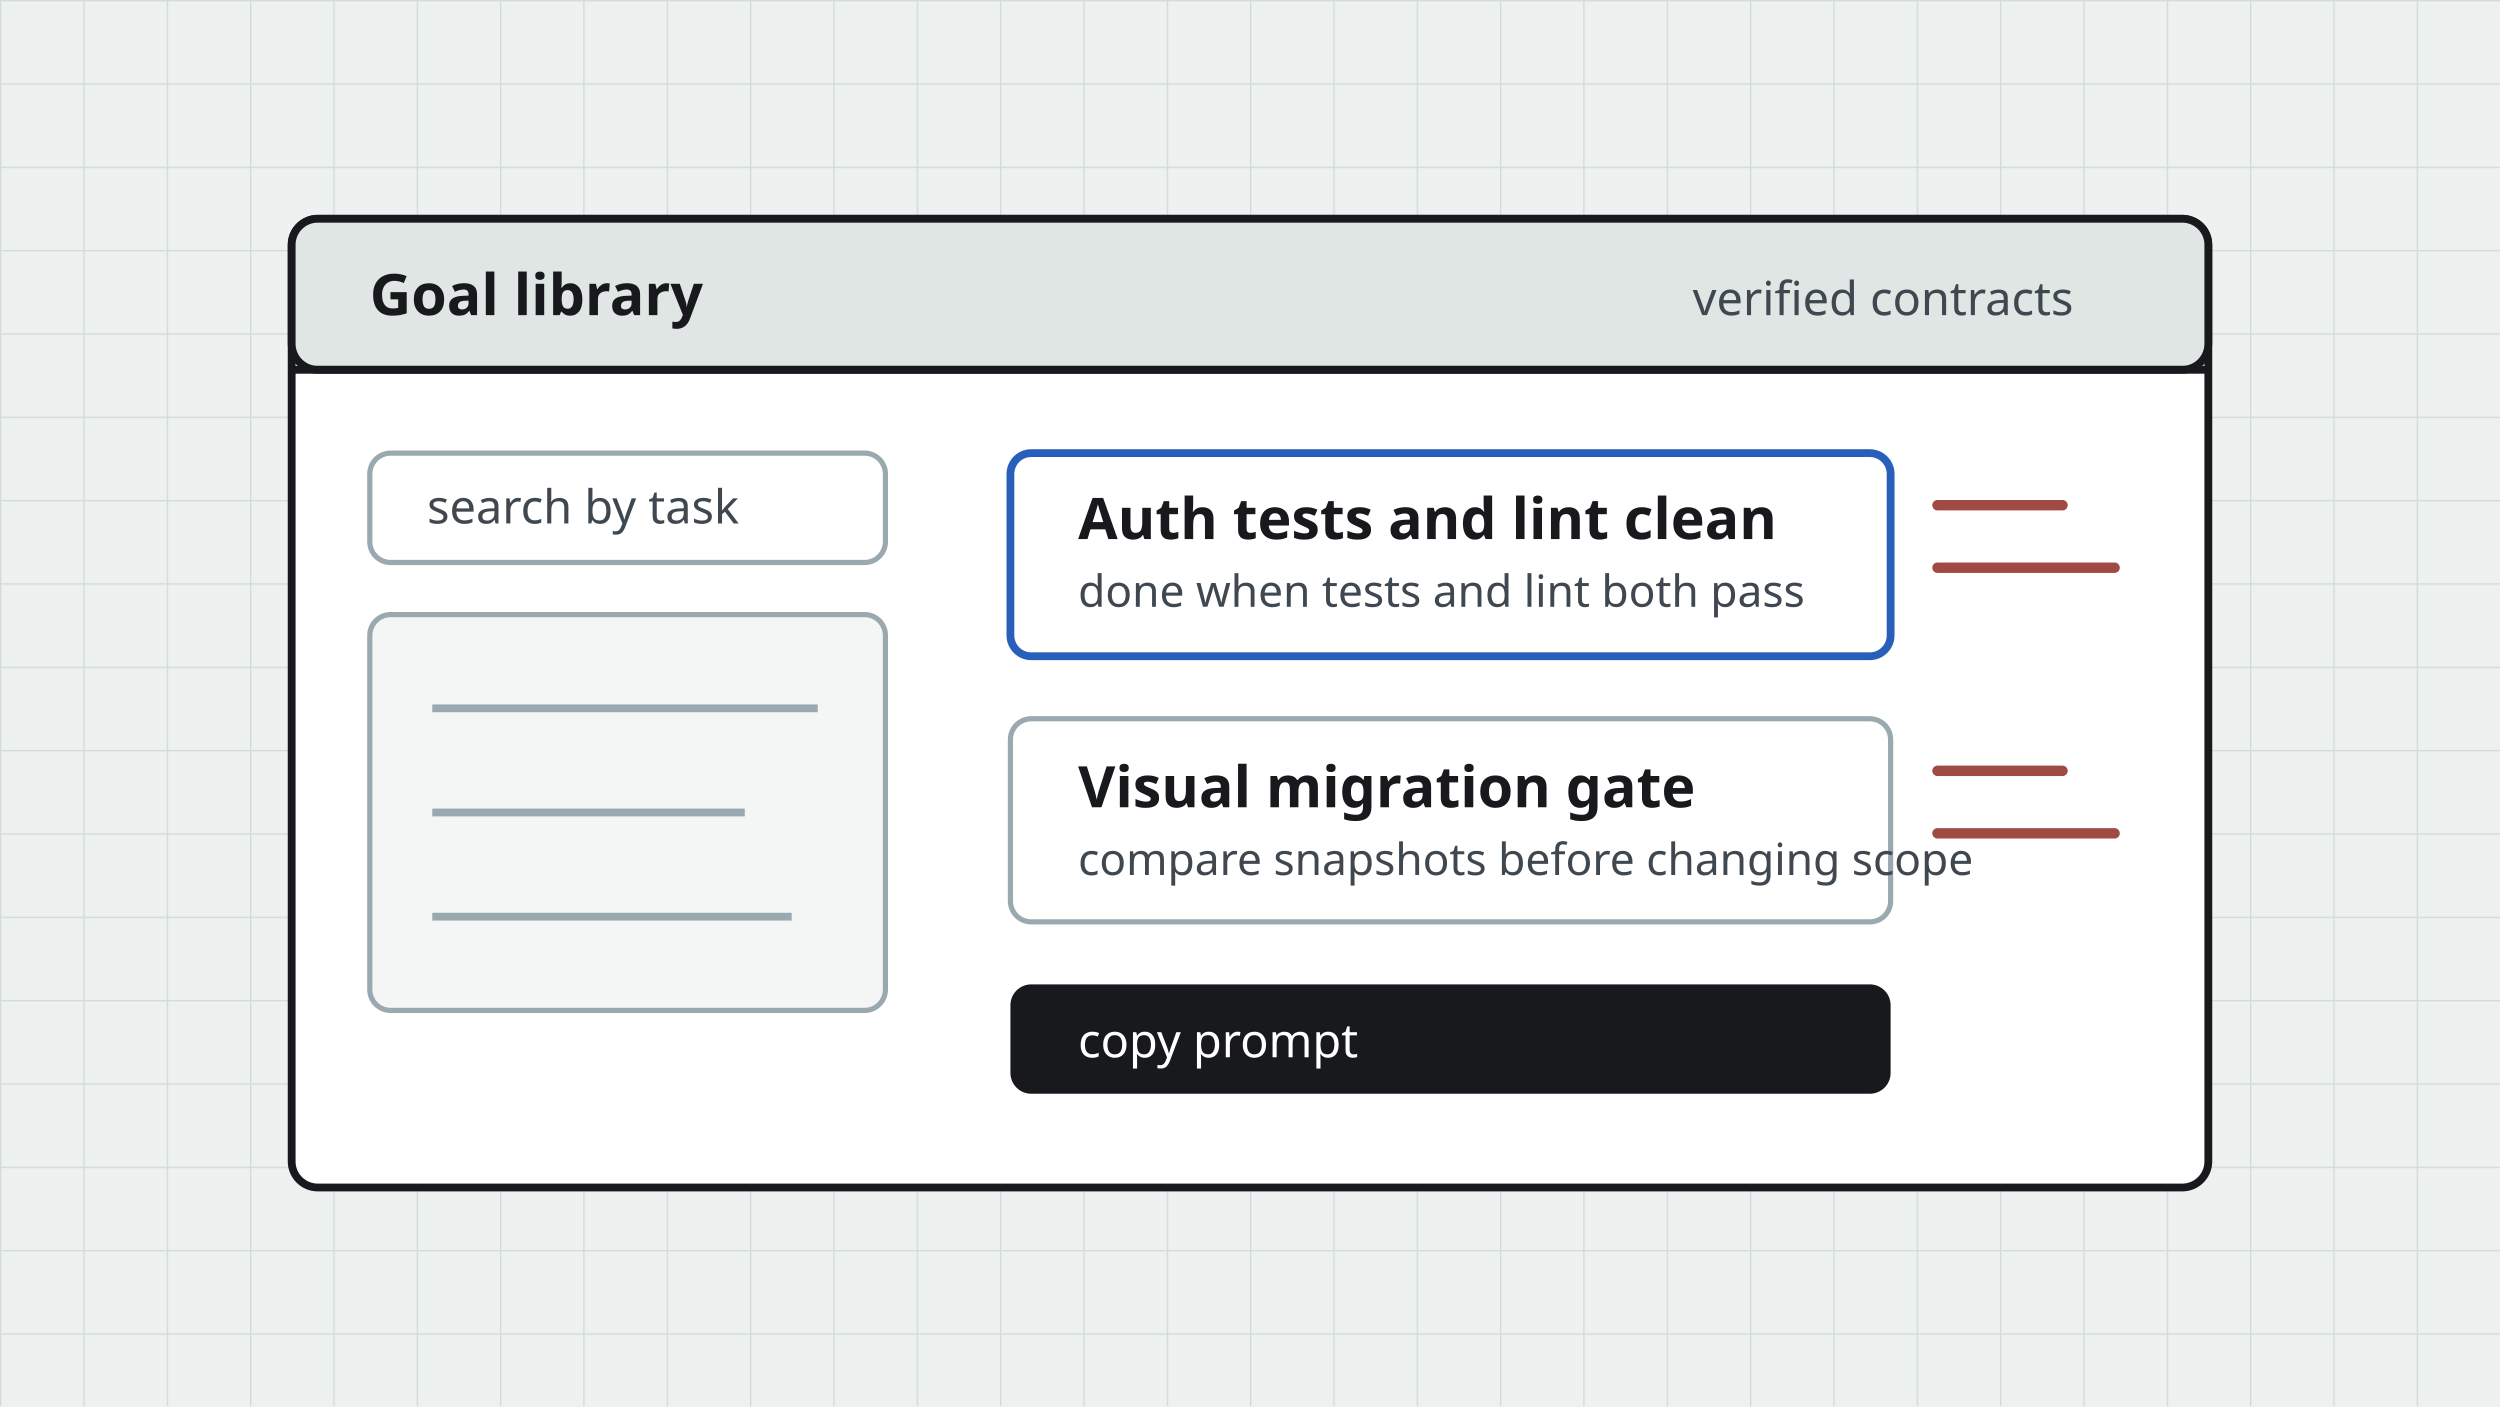
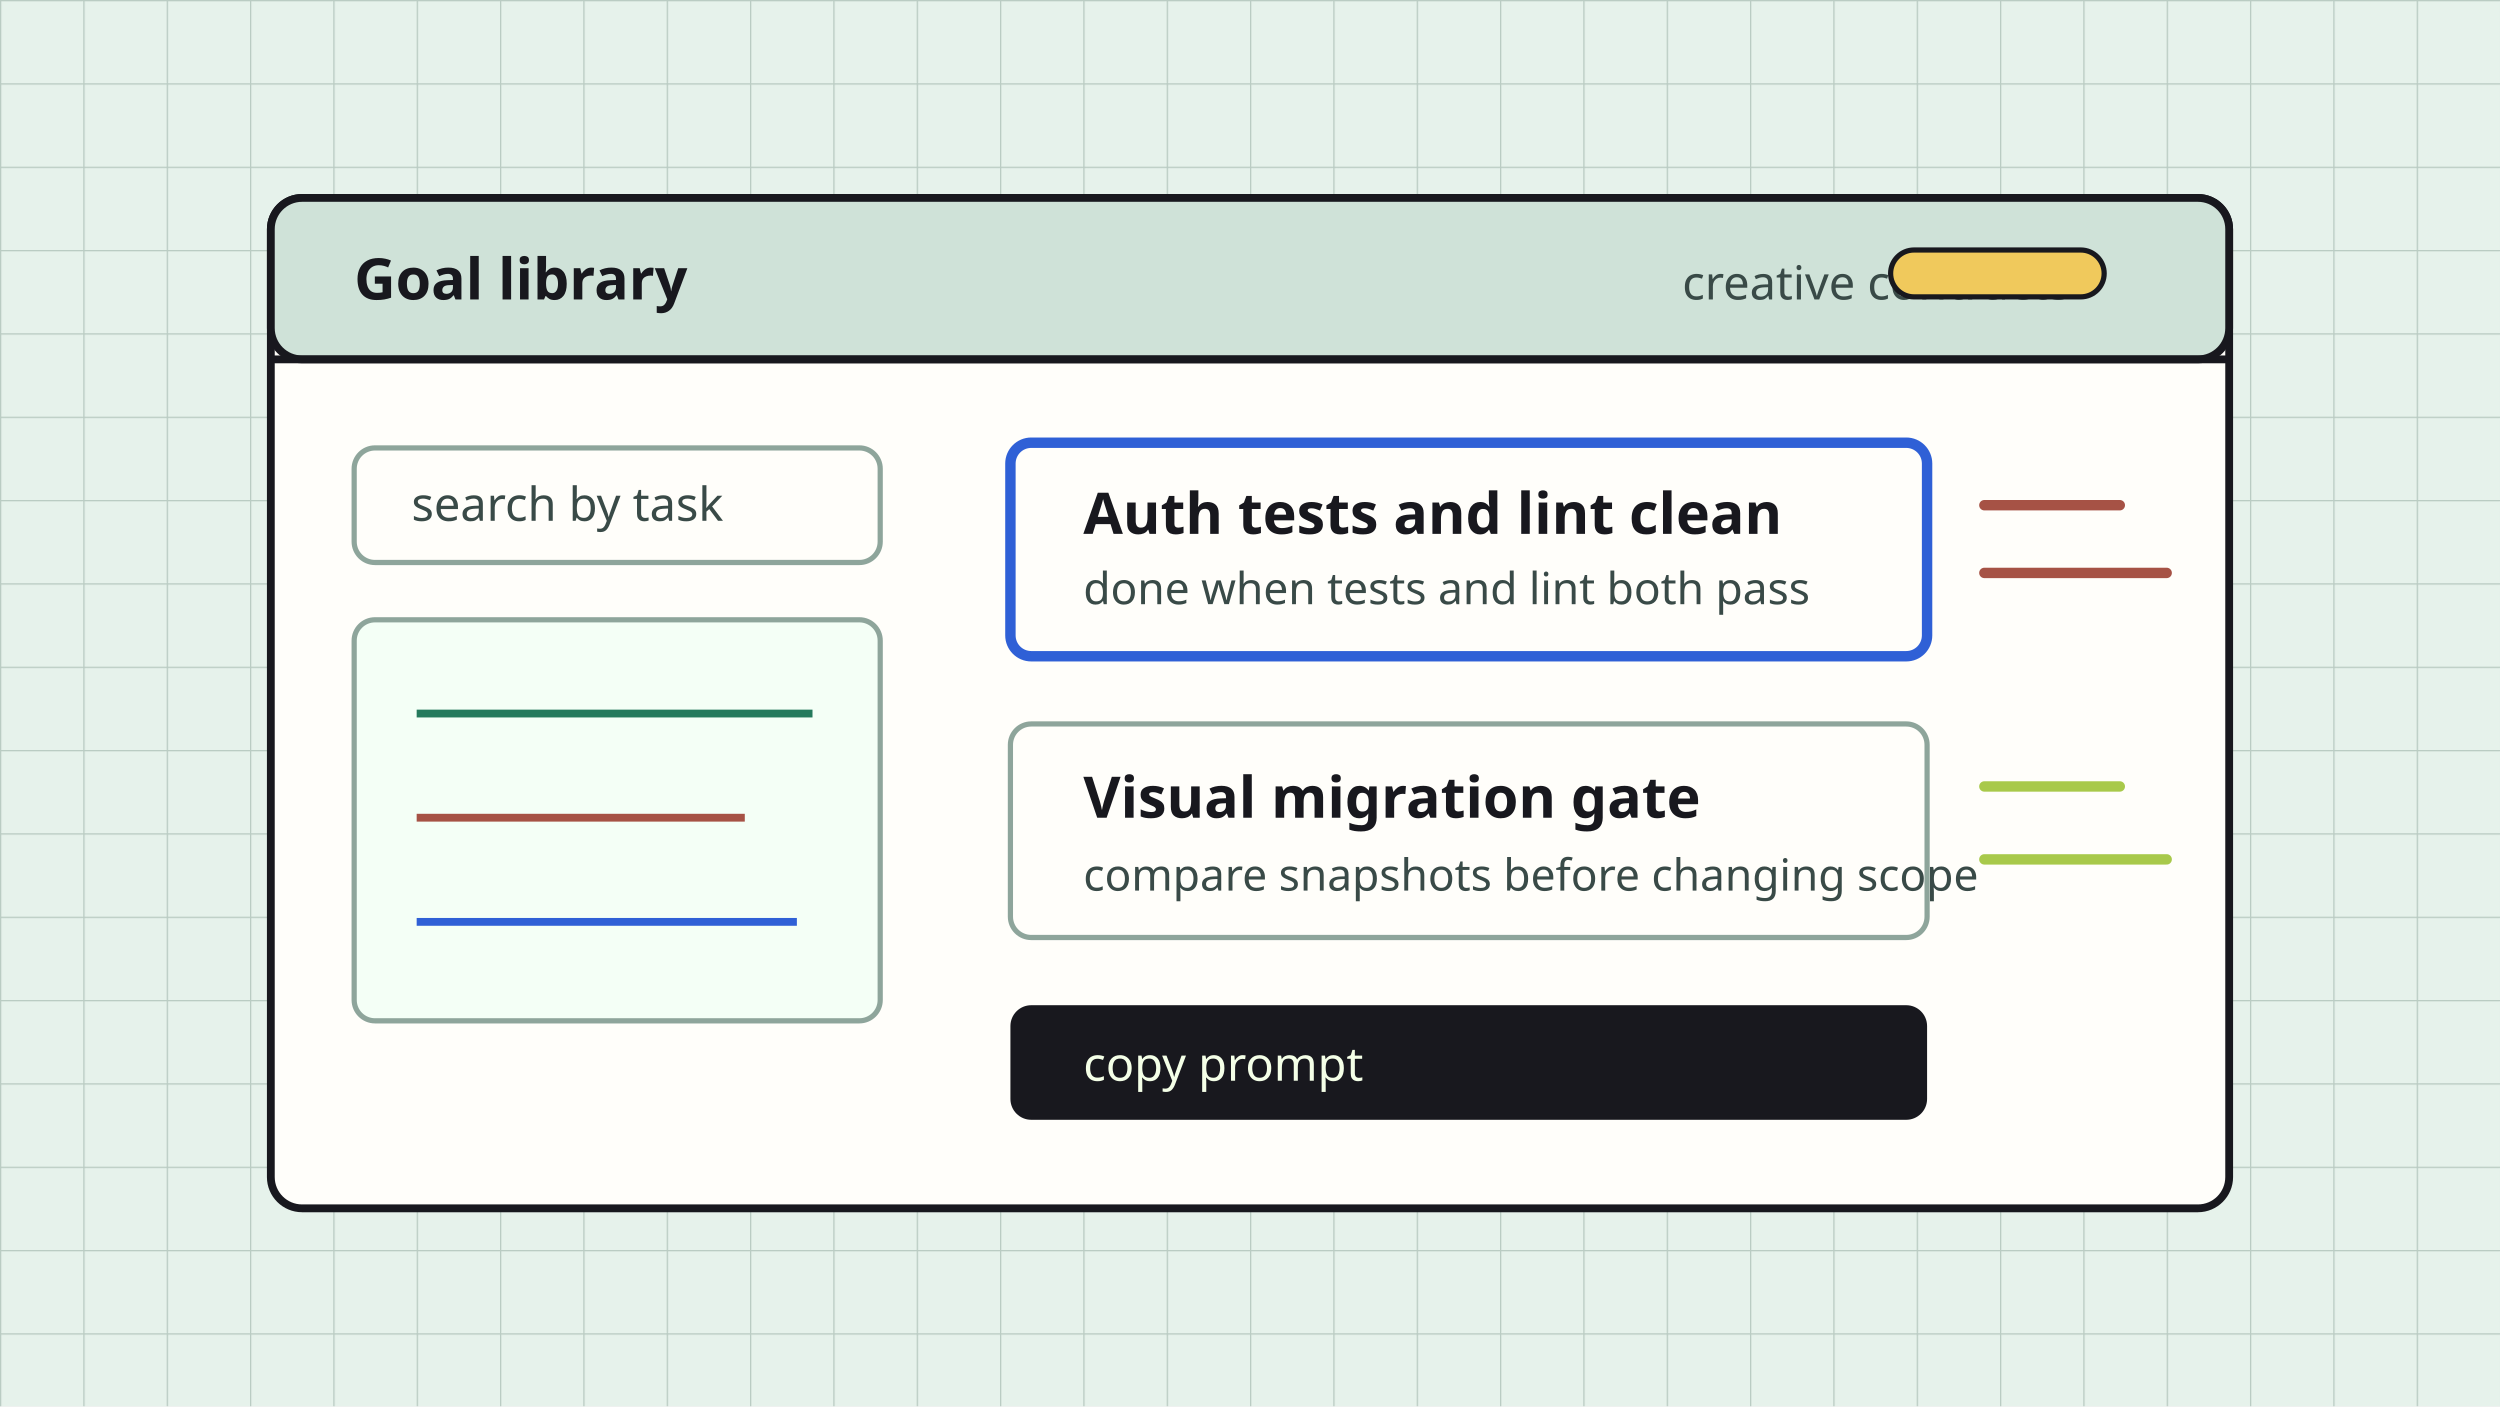
<svg xmlns="http://www.w3.org/2000/svg" width="960" height="540" viewBox="0 0 960 540" role="img" aria-labelledby="title desc">
  <defs>
    <pattern id="grid" width="32" height="32" patternUnits="userSpaceOnUse">
-       <path d="M32 0H0V32" fill="none" stroke="#C9D1D5" stroke-width="1" />
+       <path d="M32 0H0V32" fill="none" stroke="#8EA59B" stroke-width="1" />
    </pattern>
  </defs>
-   <rect width="960" height="540" fill="#EDF1EF" />
-   <rect width="960" height="540" fill="url(#grid)" opacity=".72" />
-   <rect x="112" y="84" width="736" height="372" rx="10" fill="#FFFFFF" stroke="#17191C" stroke-width="3" />
-   <rect x="112" y="84" width="736" height="58" rx="10" fill="#DFE6E3" stroke="#17191C" stroke-width="3" />
-   <path d="M112 142H848" stroke="#17191C" stroke-width="3" />
+   <rect width="960" height="540" fill="#E6F2EB" />
+   <rect width="960" height="540" fill="url(#grid)" opacity=".5" />
+   <rect x="104" y="76" width="752" height="388" rx="12" fill="#FFFEFA" stroke="#18181E" stroke-width="3" />
+   <rect x="104" y="76" width="752" height="62" rx="12" fill="#CFE2D8" stroke="#18181E" stroke-width="3" />
+   <path d="M104 138H856" stroke="#18181E" stroke-width="3" />
  <g font-family="Avenir Next, Segoe UI, sans-serif" letter-spacing="0">
-     <text x="142" y="121" fill="#17191C" font-size="22" font-weight="560">Goal library</text>
-     <text x="650" y="121" fill="#3F4850" font-size="18">verified contracts</text>
+     <text x="136" y="115" fill="#18181E" font-size="22" font-weight="560">Goal library</text>
+     <text x="646" y="115" fill="#394A47" font-size="18">creative contracts</text>
  </g>
-   <rect x="142" y="174" width="198" height="42" rx="8" fill="#FFFFFF" stroke="#9AA8AF" stroke-width="2" />
-   <text x="164" y="201" fill="#3F4850" font-family="Avenir Next, Segoe UI, sans-serif" font-size="18">search by task</text>
-   <rect x="142" y="236" width="198" height="152" rx="8" fill="#F4F6F5" stroke="#9AA8AF" stroke-width="2" />
-   <line x1="166" y1="272" x2="314" y2="272" stroke="#9AA8AF" stroke-width="3" />
-   <line x1="166" y1="312" x2="286" y2="312" stroke="#9AA8AF" stroke-width="3" />
-   <line x1="166" y1="352" x2="304" y2="352" stroke="#9AA8AF" stroke-width="3" />
-   <rect x="388" y="174" width="338" height="78" rx="8" fill="#FFFFFF" stroke="#275FBA" stroke-width="3" />
-   <rect x="388" y="276" width="338" height="78" rx="8" fill="#FFFFFF" stroke="#9AA8AF" stroke-width="2" />
-   <rect x="388" y="378" width="338" height="42" rx="8" fill="#17191C" />
+   <rect x="136" y="172" width="202" height="44" rx="8" fill="#FFFEFA" stroke="#8EA59B" stroke-width="2" />
+   <text x="158" y="200" fill="#394A47" font-family="Avenir Next, Segoe UI, sans-serif" font-size="18">search by task</text>
+   <rect x="136" y="238" width="202" height="154" rx="8" fill="#F4FFF6" stroke="#8EA59B" stroke-width="2" />
+   <line x1="160" y1="274" x2="312" y2="274" stroke="#247A5C" stroke-width="3" />
+   <line x1="160" y1="314" x2="286" y2="314" stroke="#A65245" stroke-width="3" />
+   <line x1="160" y1="354" x2="306" y2="354" stroke="#2F60D6" stroke-width="3" />
+   <rect x="388" y="170" width="352" height="82" rx="8" fill="#FFFEFA" stroke="#2F60D6" stroke-width="4" />
+   <rect x="388" y="278" width="352" height="82" rx="8" fill="#FFFEFA" stroke="#8EA59B" stroke-width="2" />
+   <rect x="388" y="386" width="352" height="44" rx="8" fill="#18181E" />
  <g font-family="Avenir Next, Segoe UI, sans-serif" letter-spacing="0">
-     <text x="414" y="207" fill="#17191C" font-size="22" font-weight="560">Auth tests and lint clean</text>
-     <text x="414" y="233" fill="#3F4850" font-size="17">done when tests and lint both pass</text>
-     <text x="414" y="310" fill="#17191C" font-size="22" font-weight="560">Visual migration gate</text>
-     <text x="414" y="336" fill="#3F4850" font-size="17">compare snapshots before changing scope</text>
-     <text x="414" y="406" fill="#FFFFFF" font-size="18">copy prompt</text>
+     <text x="416" y="205" fill="#18181E" font-size="22" font-weight="560">Auth tests and lint clean</text>
+     <text x="416" y="232" fill="#394A47" font-size="17">done when tests and lint both pass</text>
+     <text x="416" y="314" fill="#18181E" font-size="22" font-weight="560">Visual migration gate</text>
+     <text x="416" y="342" fill="#394A47" font-size="17">compare snapshots before changing scope</text>
+     <text x="416" y="415" fill="#F4FFE7" font-size="18">copy prompt</text>
  </g>
-   <path d="M744 194H792M744 218H812M744 296H792M744 320H812" stroke="#9F4B43" stroke-width="4" stroke-linecap="round" />
+   <path d="M762 194H814M762 220H832" stroke="#A65245" stroke-width="4" stroke-linecap="round" />
+   <path d="M762 302H814M762 330H832" stroke="#A8C94A" stroke-width="4" stroke-linecap="round" />
+   <rect x="726" y="96" width="82" height="18" rx="9" fill="#F0C95C" stroke="#18181E" stroke-width="2" />
</svg>
